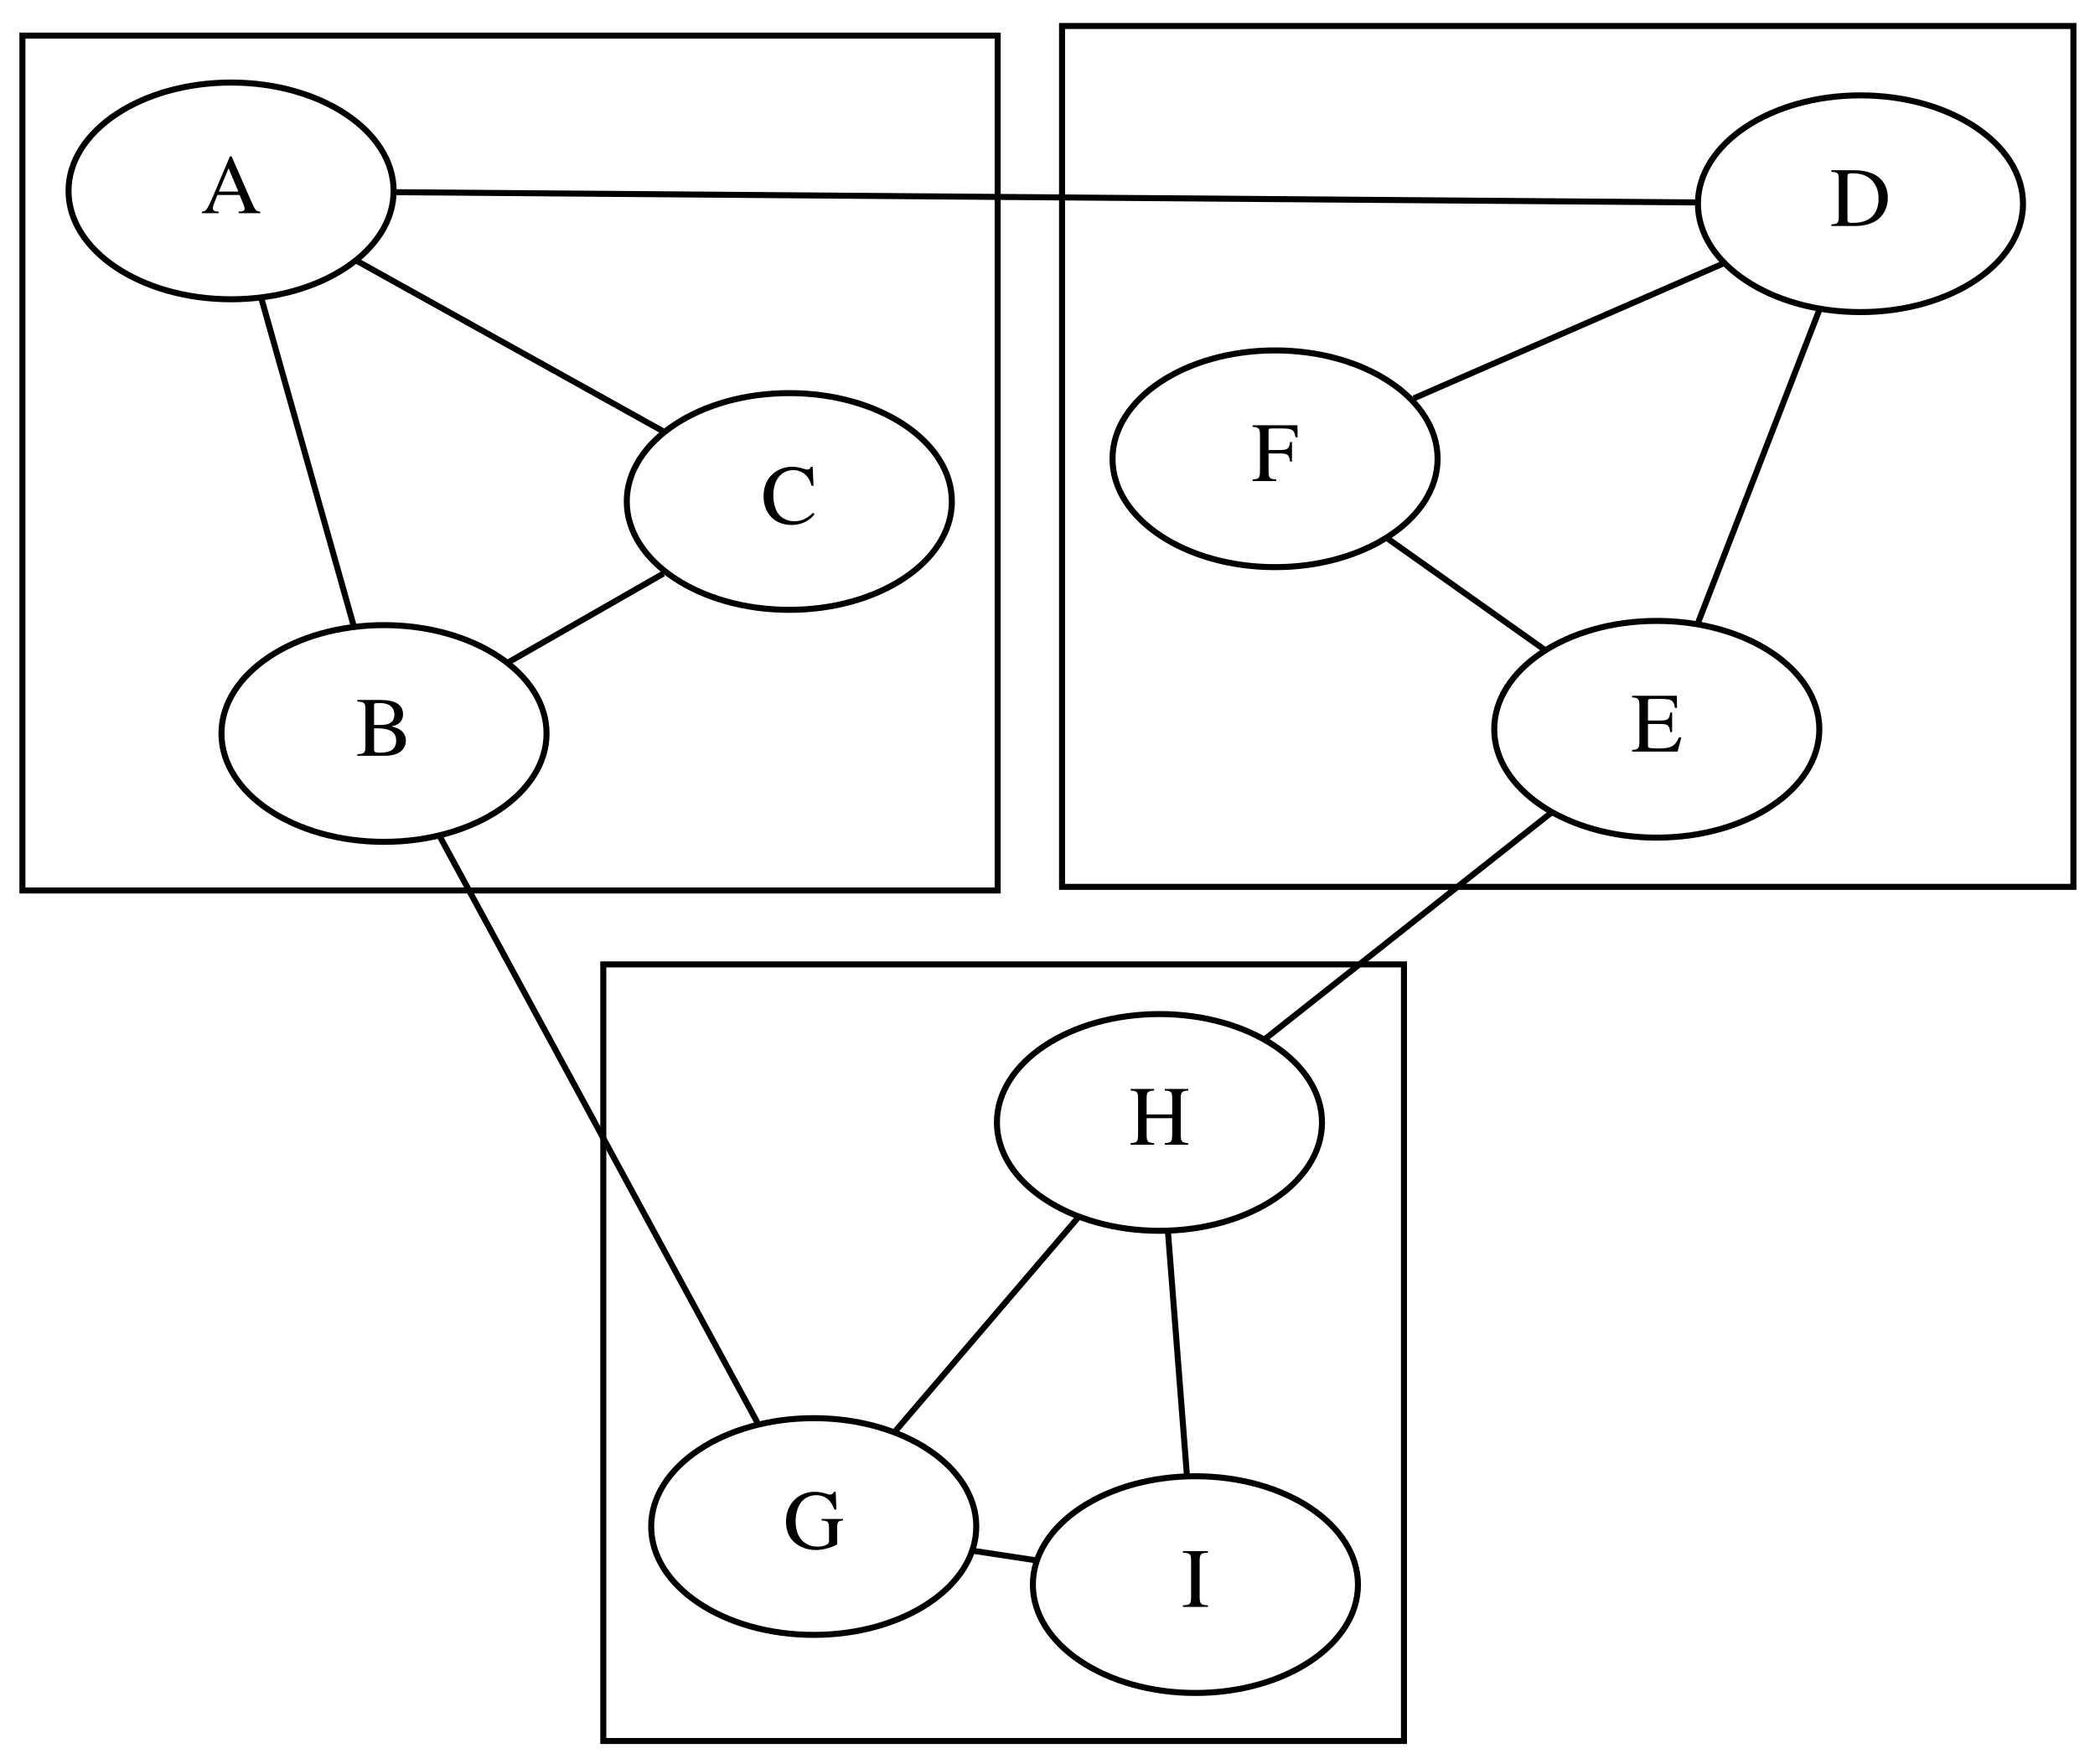
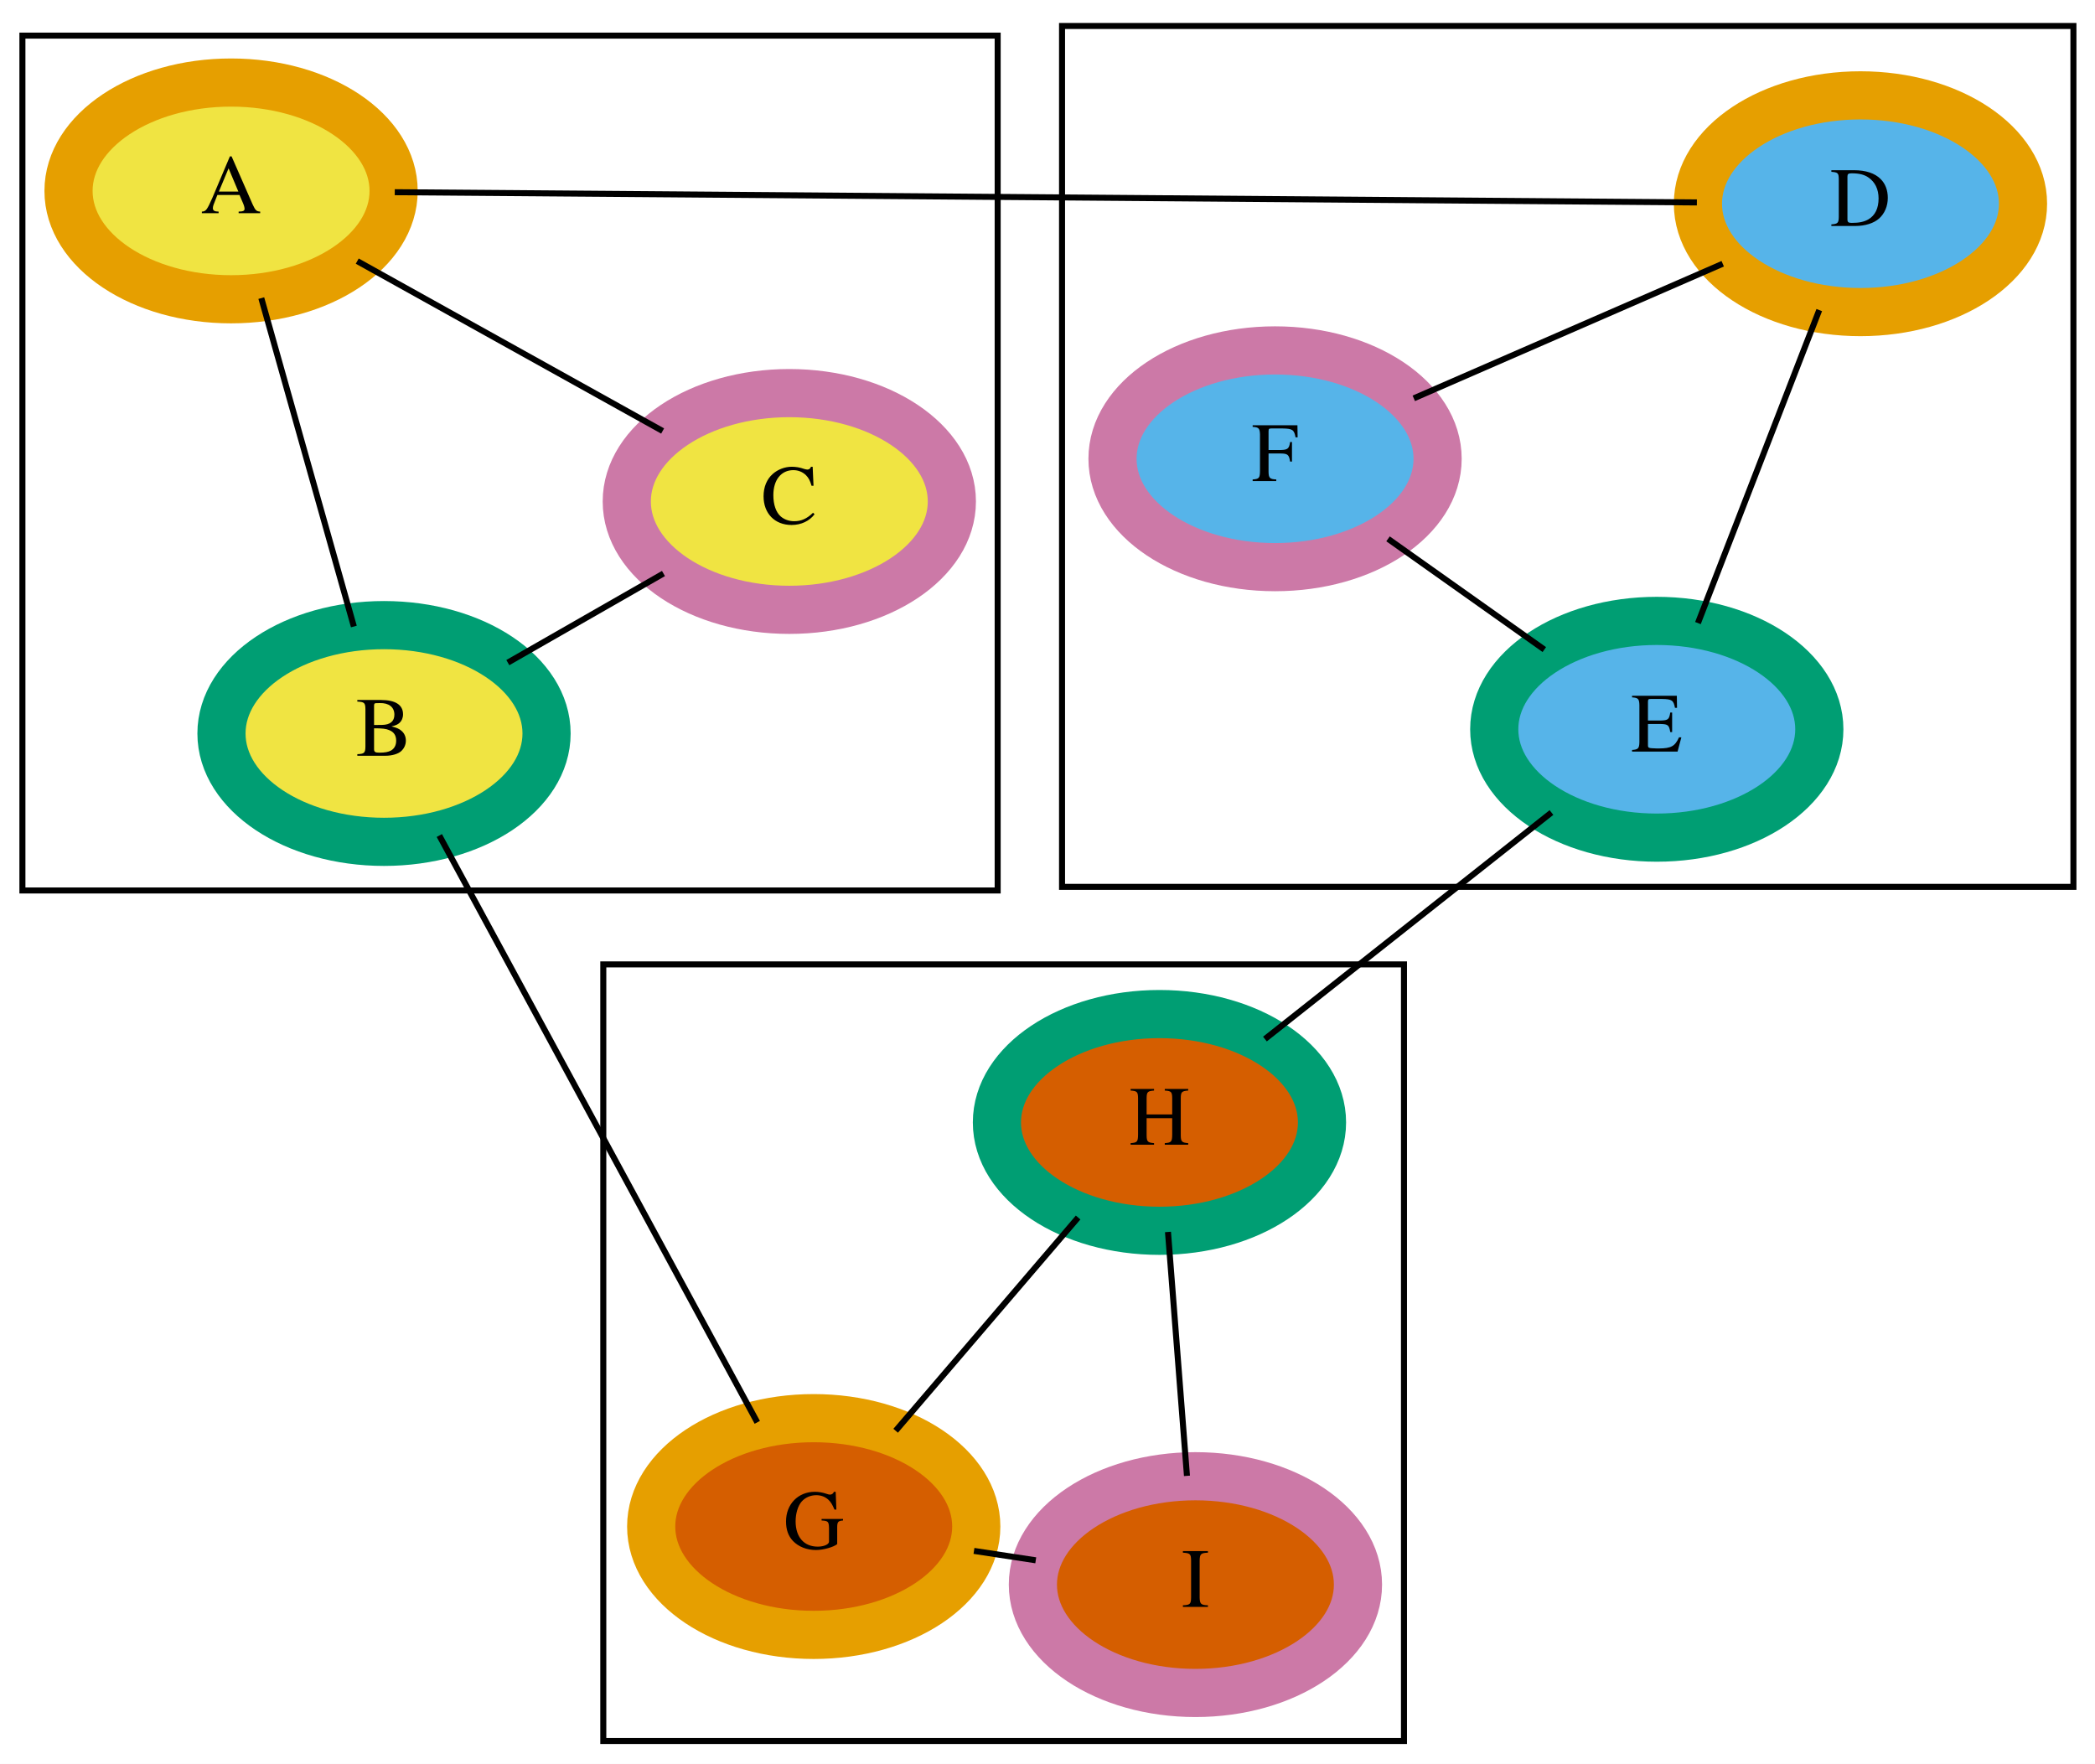
<svg xmlns="http://www.w3.org/2000/svg" width="348pt" height="293pt" viewBox="0.00 0.00 348.00 293.00">
  <g id="graph0" class="graph" transform="scale(1 1) rotate(0) translate(4 289)">
    <polygon fill="white" stroke="none" points="-4,4 -4,-289 344,-289 344,4 -4,4" />
    <g id="clust1" class="cluster">
      <polygon fill="none" stroke="black" points="-0.277,-141.084 -0.277,-283.084 161.723,-283.084 161.723,-141.084 -0.277,-141.084" />
    </g>
    <g id="clust2" class="cluster">
      <polygon fill="none" stroke="black" points="172.415,-141.685 172.415,-284.685 340.415,-284.685 340.415,-141.685 172.415,-141.685" />
    </g>
    <g id="clust3" class="cluster">
      <polygon fill="none" stroke="black" points="96.213,0.195 96.213,-128.805 229.214,-128.805 229.214,0.195 96.213,0.195" />
    </g>
    <g id="node1" class="node">
-       <ellipse fill="none" stroke="black" cx="34.383" cy="-257.288" rx="27" ry="18" />
+       <ellipse fill="#f0e442" stroke="#e69f00" stroke-width="8" cx="34.383" cy="-257.288" rx="27" ry="18" />
      <text text-anchor="middle" x="34.383" y="-253.588" font-family="Times,serif" font-size="14.00">A</text>
    </g>
    <g id="node2" class="node">
-       <ellipse fill="none" stroke="black" cx="59.789" cy="-167.162" rx="27" ry="18" />
+       <ellipse fill="#f0e442" stroke="#009e73" stroke-width="8" cx="59.789" cy="-167.162" rx="27" ry="18" />
      <text text-anchor="middle" x="59.789" y="-163.462" font-family="Times,serif" font-size="14.00">B</text>
    </g>
    <g id="edge1" class="edge">
      <path fill="none" stroke="black" d="M39.403,-239.482C43.857,-223.682 50.33,-200.72 54.78,-184.931" />
    </g>
    <g id="node4" class="node">
-       <ellipse fill="none" stroke="black" cx="305.042" cy="-255.16" rx="27" ry="18" />
+       <ellipse fill="#56b4e9" stroke="#e69f00" stroke-width="8" cx="305.042" cy="-255.16" rx="27" ry="18" />
      <text text-anchor="middle" x="305.042" y="-251.46" font-family="Times,serif" font-size="14.00">D</text>
    </g>
    <g id="edge10" class="edge">
      <path fill="none" stroke="black" d="M61.574,-257.074C113.453,-256.666 226.004,-255.781 277.869,-255.373" />
    </g>
    <g id="node3" class="node">
-       <ellipse fill="none" stroke="black" cx="127.113" cy="-205.701" rx="27" ry="18" />
+       <ellipse fill="#f0e442" stroke="#cc79a7" stroke-width="8" cx="127.113" cy="-205.701" rx="27" ry="18" />
      <text text-anchor="middle" x="127.113" y="-202.001" font-family="Times,serif" font-size="14.00">C</text>
    </g>
    <g id="edge2" class="edge">
      <path fill="none" stroke="black" d="M80.355,-178.935C88.552,-183.628 97.978,-189.023 106.209,-193.735" />
    </g>
    <g id="node7" class="node">
-       <ellipse fill="none" stroke="black" cx="131.168" cy="-35.431" rx="27" ry="18" />
+       <ellipse fill="#d55e00" stroke="#e69f00" stroke-width="8" cx="131.168" cy="-35.431" rx="27" ry="18" />
      <text text-anchor="middle" x="131.168" y="-31.732" font-family="Times,serif" font-size="14.00">G</text>
    </g>
    <g id="edge11" class="edge">
      <path fill="none" stroke="black" d="M68.975,-150.211C82.605,-125.055 108.051,-78.094 121.792,-52.736" />
    </g>
    <g id="edge3" class="edge">
      <path fill="none" stroke="black" d="M106.071,-217.407C90.895,-225.849 70.498,-237.196 55.342,-245.628" />
    </g>
    <g id="node5" class="node">
-       <ellipse fill="none" stroke="black" cx="271.208" cy="-167.862" rx="27" ry="18" />
+       <ellipse fill="#56b4e9" stroke="#009e73" stroke-width="8" cx="271.208" cy="-167.862" rx="27" ry="18" />
      <text text-anchor="middle" x="271.208" y="-164.162" font-family="Times,serif" font-size="14.00">E</text>
    </g>
    <g id="edge4" class="edge">
      <path fill="none" stroke="black" d="M298.195,-237.494C292.325,-222.348 283.912,-200.64 278.045,-185.502" />
    </g>
    <g id="node6" class="node">
-       <ellipse fill="none" stroke="black" cx="207.799" cy="-212.793" rx="27" ry="18" />
+       <ellipse fill="#56b4e9" stroke="#cc79a7" stroke-width="8" cx="207.799" cy="-212.793" rx="27" ry="18" />
      <text text-anchor="middle" x="207.799" y="-209.093" font-family="Times,serif" font-size="14.00">F</text>
    </g>
    <g id="edge5" class="edge">
      <path fill="none" stroke="black" d="M252.526,-181.1C244.343,-186.898 234.759,-193.689 226.566,-199.494" />
    </g>
    <g id="edge6" class="edge">
      <path fill="none" stroke="black" d="M230.844,-222.833C246.345,-229.587 266.695,-238.453 282.162,-245.191" />
    </g>
    <g id="node8" class="node">
-       <ellipse fill="none" stroke="black" cx="188.598" cy="-102.554" rx="27" ry="18" />
+       <ellipse fill="#d55e00" stroke="#009e73" stroke-width="8" cx="188.598" cy="-102.554" rx="27" ry="18" />
      <text text-anchor="middle" x="188.598" y="-98.854" font-family="Times,serif" font-size="14.00">H</text>
    </g>
    <g id="edge7" class="edge">
      <path fill="none" stroke="black" d="M144.778,-51.339C153.933,-62.039 165.951,-76.085 175.085,-86.761" />
    </g>
    <g id="edge12" class="edge">
      <path fill="none" stroke="black" d="M206.117,-116.404C220.137,-127.487 239.701,-142.954 253.714,-154.032" />
    </g>
    <g id="node9" class="node">
-       <ellipse fill="none" stroke="black" cx="194.572" cy="-25.784" rx="27" ry="18" />
+       <ellipse fill="#d55e00" stroke="#cc79a7" stroke-width="8" cx="194.572" cy="-25.784" rx="27" ry="18" />
      <text text-anchor="middle" x="194.572" y="-22.084" font-family="Times,serif" font-size="14.00">I</text>
    </g>
    <g id="edge8" class="edge">
      <path fill="none" stroke="black" d="M190.014,-84.361C190.966,-72.123 192.216,-56.057 193.166,-43.847" />
    </g>
    <g id="edge9" class="edge">
      <path fill="none" stroke="black" d="M168.05,-29.82C164.657,-30.336 161.182,-30.865 157.787,-31.381" />
    </g>
  </g>
</svg>
